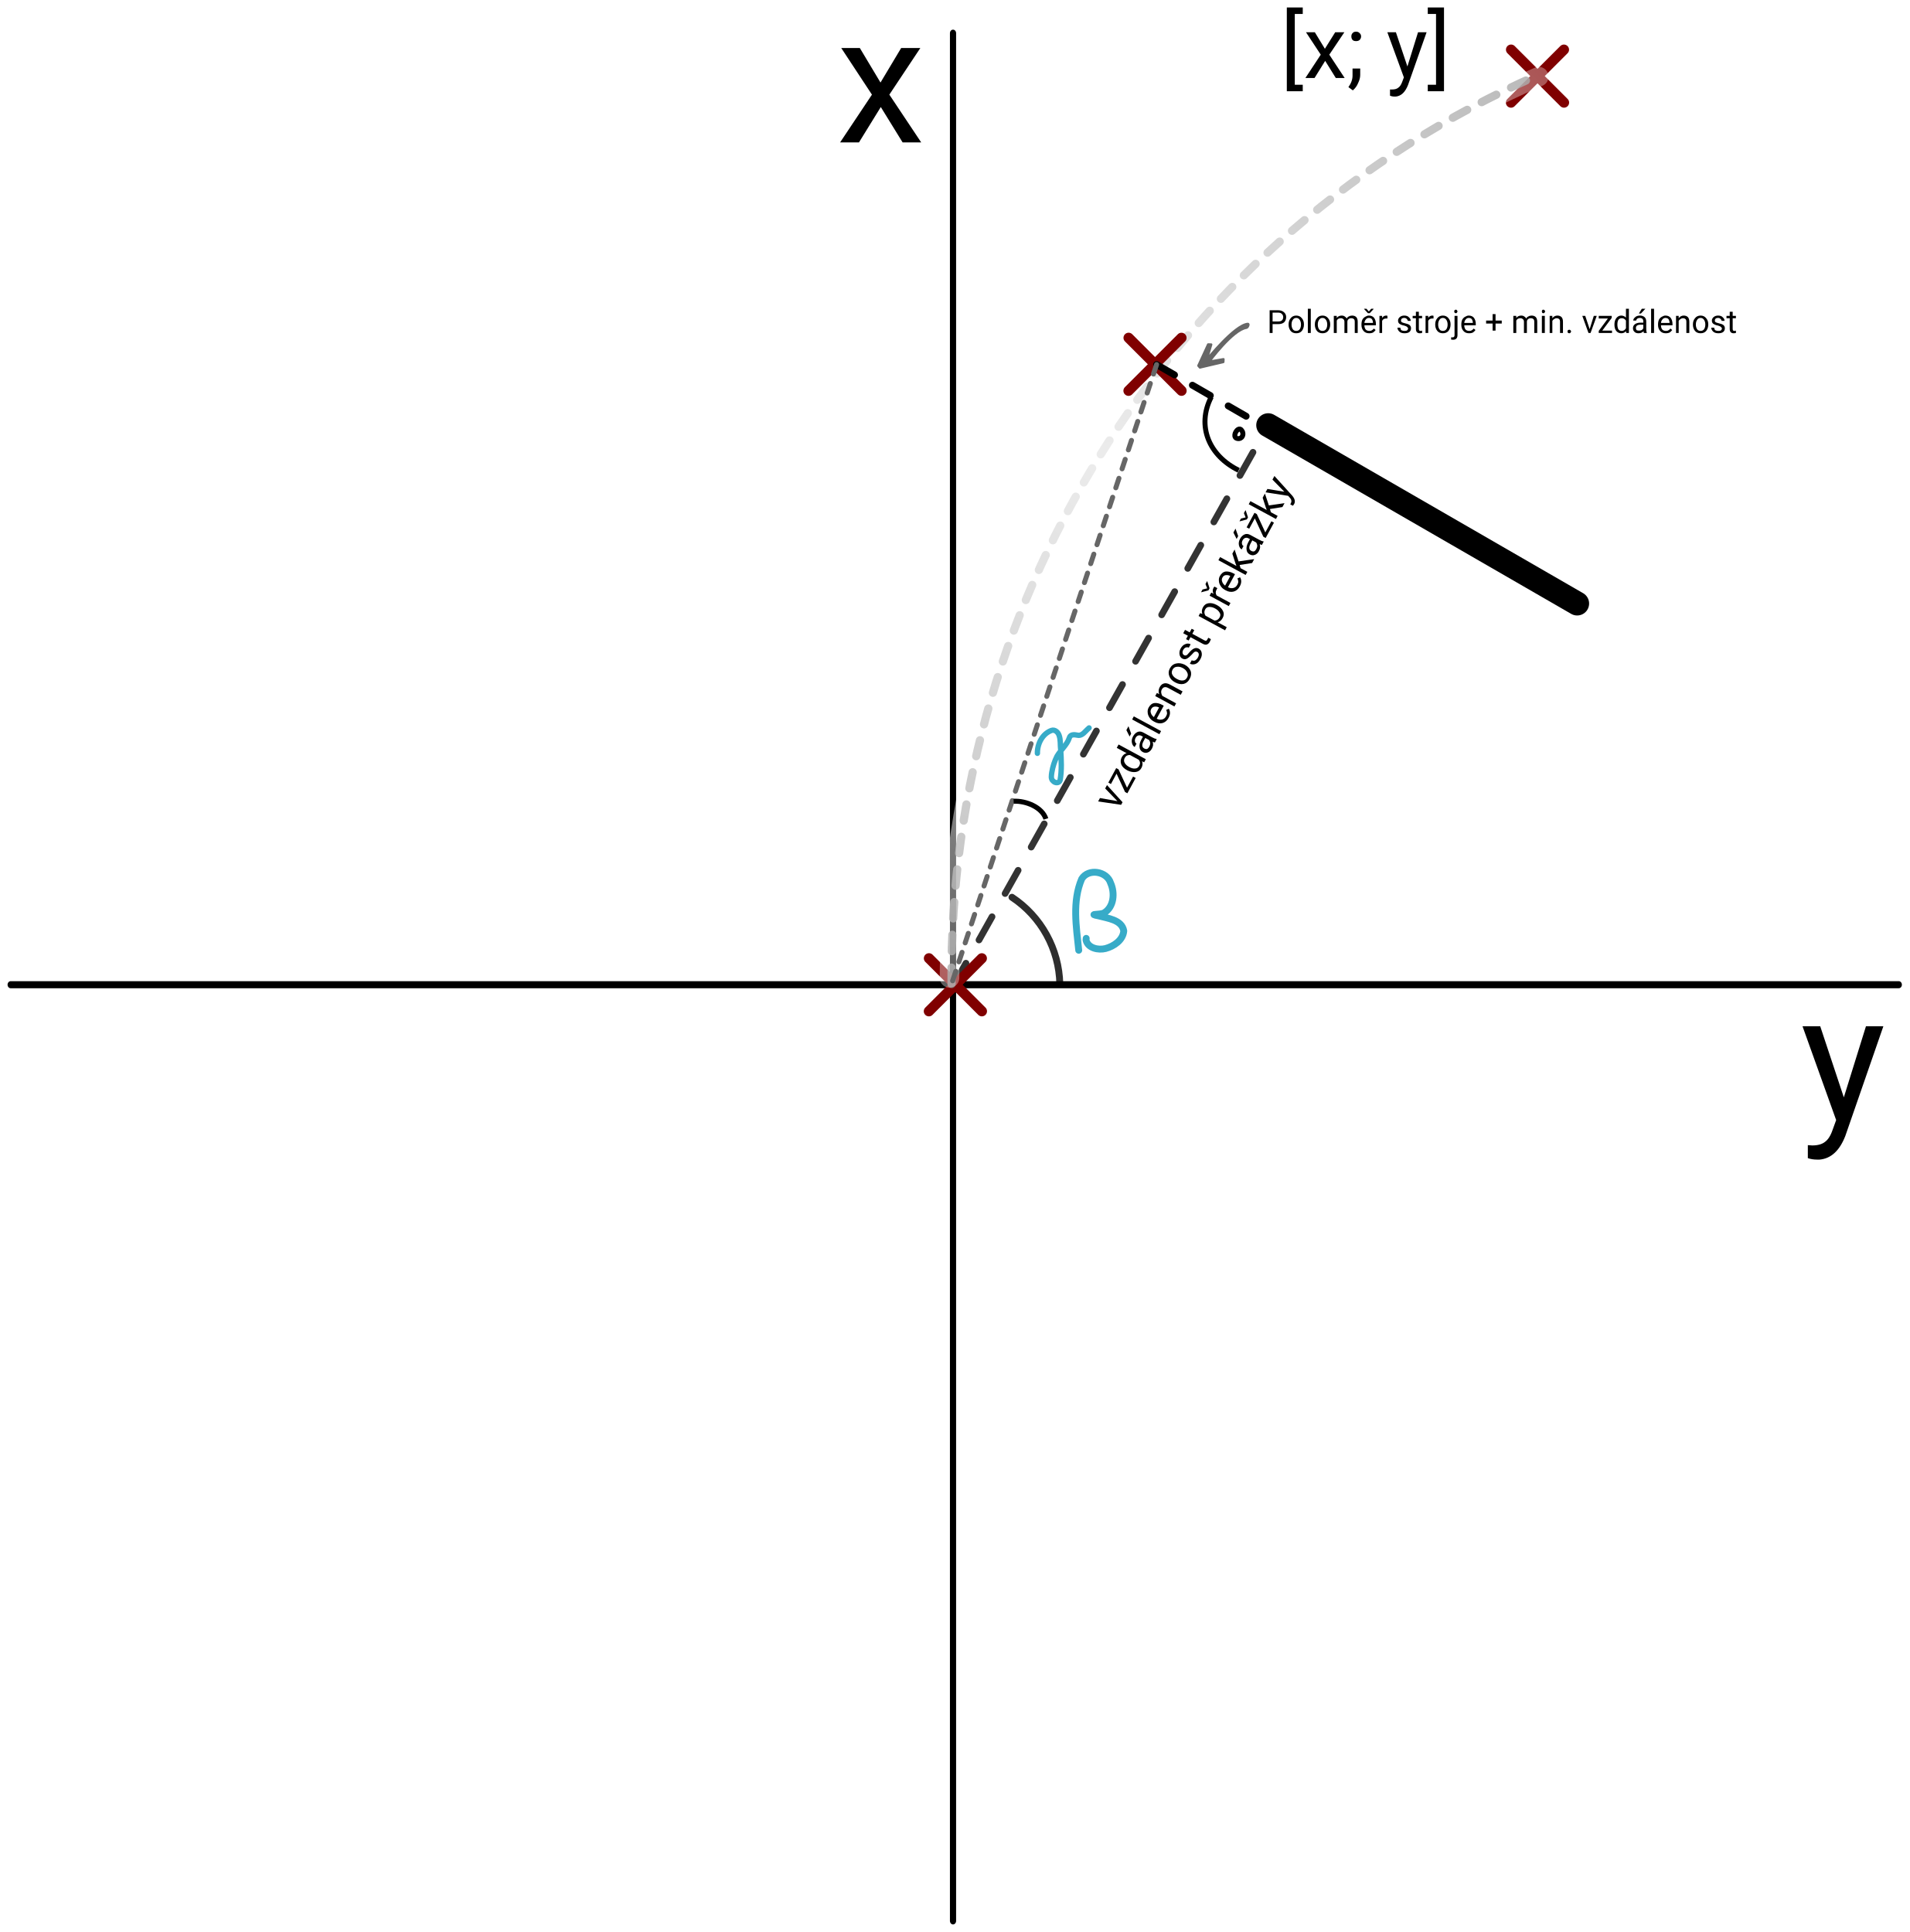
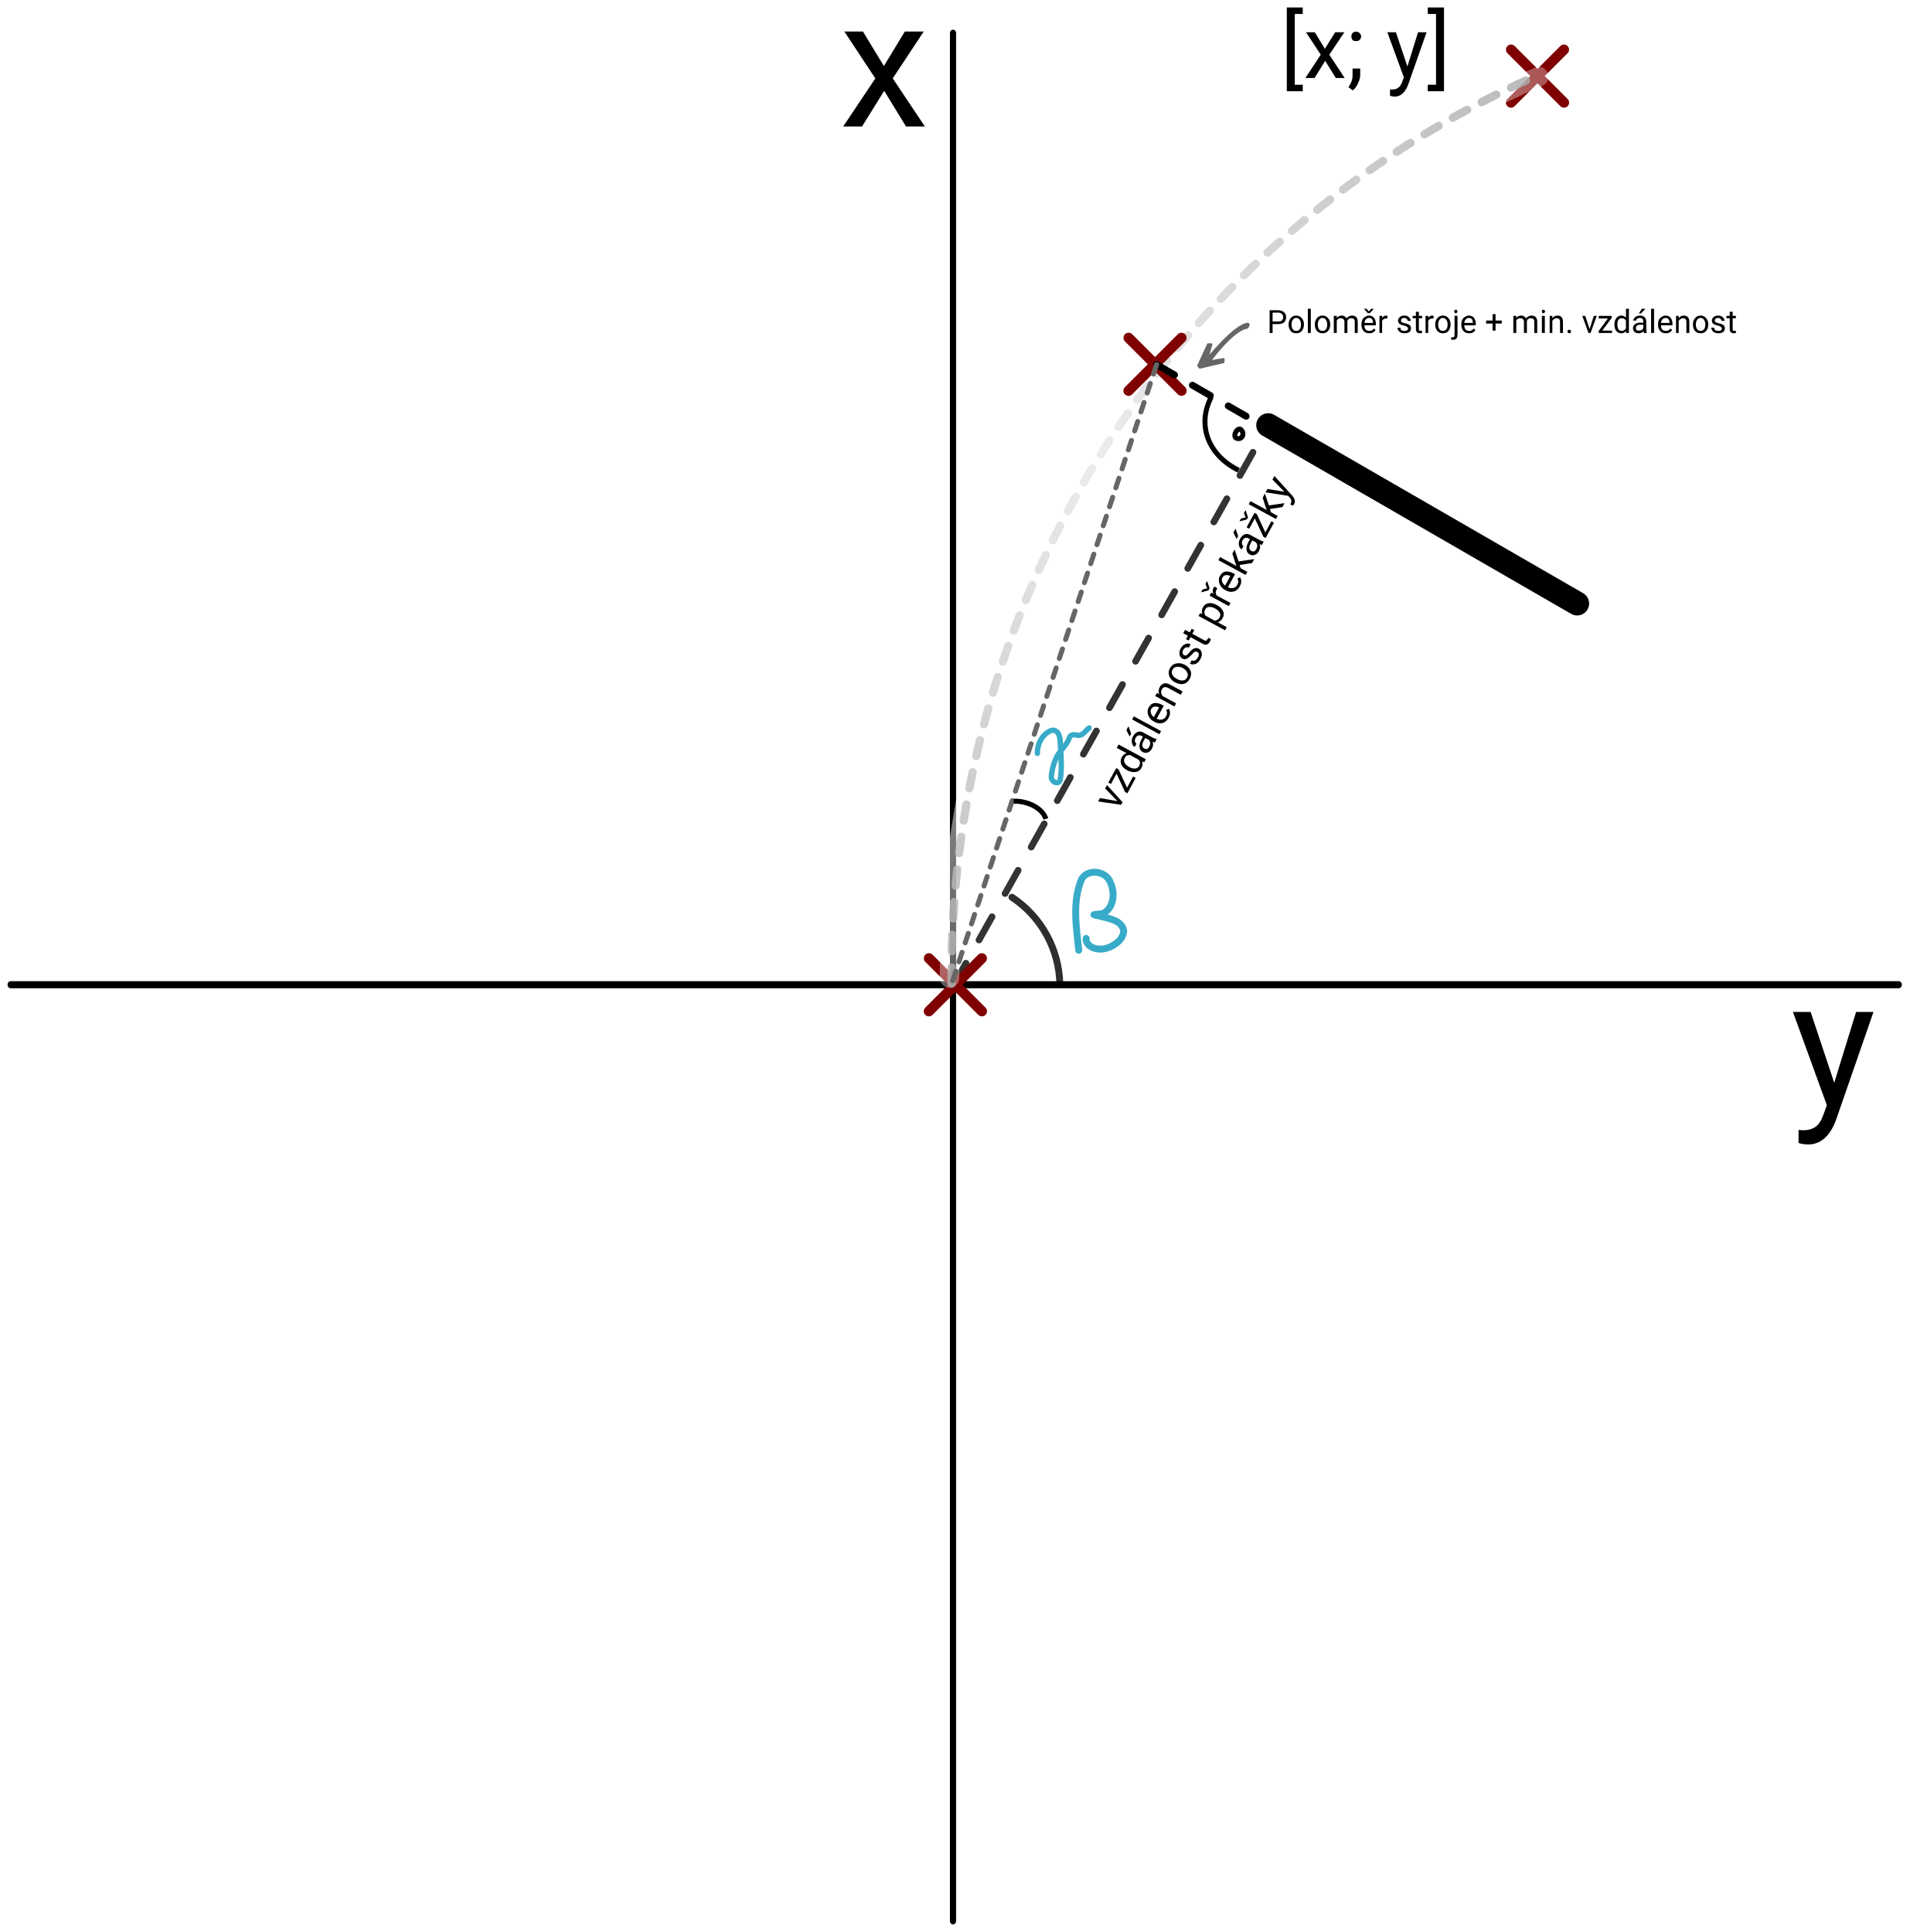
- <svg xmlns="http://www.w3.org/2000/svg" xmlns:xlink="http://www.w3.org/1999/xlink" id="svg3859" version="1.1" viewBox="0 0 101.127 102.344" height="102.344mm" width="101.127mm">
+ <svg xmlns="http://www.w3.org/2000/svg" xmlns:xlink="http://www.w3.org/1999/xlink" width="101.127mm" height="102.344mm" viewBox="0 0 101.127 102.344" version="1.1" id="svg3859">
  <defs id="defs3853">
-     <radialGradient gradientUnits="userSpaceOnUse" gradientTransform="matrix(1.943136,-2.592108,2.613147,1.958908,-286.2956,207.0938)" r="16.121" fy="85.71" fx="98.942" cy="85.71" cx="98.942" id="radialGradient2584" xlink:href="#linearGradient2824" />
+     <radialGradient xlink:href="#linearGradient2824" id="radialGradient2584" cx="98.942" cy="85.71" fx="98.942" fy="85.71" r="16.121" gradientTransform="matrix(1.943136,-2.592108,2.613147,1.958908,-286.2956,207.0938)" gradientUnits="userSpaceOnUse" />
    <linearGradient id="linearGradient2824">
-       <stop id="stop2820" offset="0" style="stop-color:#ffffff;stop-opacity:1;" />
-       <stop id="stop2822" offset="1" style="stop-color:#ffffff;stop-opacity:0;" />
+       <stop style="stop-color:#ffffff;stop-opacity:1;" offset="0" id="stop2820" />
+       <stop style="stop-color:#ffffff;stop-opacity:0;" offset="1" id="stop2822" />
    </linearGradient>
-     <radialGradient gradientUnits="userSpaceOnUse" gradientTransform="matrix(0.1064425,0.06832723,-1.427623,2.223999,251.657,-81.1742)" r="16.196" fy="88.139" fx="106.131" cy="88.139" cx="106.131" id="radialGradient2191" xlink:href="#linearGradient2824" />
-     <radialGradient gradientUnits="userSpaceOnUse" gradientTransform="matrix(2.581175,1.507947,-0.1314488,0.2250027,-140.1587,-72.58061)" r="9.682" fy="87.259" fx="115.498" cy="87.259" cx="115.498" id="radialGradient2216" xlink:href="#linearGradient2824" />
-     <radialGradient gradientUnits="userSpaceOnUse" gradientTransform="matrix(1.303165,2.37713,-1.660311,0.910198,184.5639,-182.0357)" r="1.668" fy="109.844" fx="95.013" cy="109.844" cx="95.013" id="radialGradient2795" xlink:href="#linearGradient2824" />
+     <radialGradient xlink:href="#linearGradient2824" id="radialGradient2191" cx="106.131" cy="88.139" fx="106.131" fy="88.139" r="16.196" gradientTransform="matrix(0.1064425,0.06832723,-1.427623,2.223999,251.657,-81.1742)" gradientUnits="userSpaceOnUse" />
+     <radialGradient xlink:href="#linearGradient2824" id="radialGradient2216" cx="115.498" cy="87.259" fx="115.498" fy="87.259" r="9.682" gradientTransform="matrix(2.581175,1.507947,-0.1314488,0.2250027,-140.1587,-72.58061)" gradientUnits="userSpaceOnUse" />
+     <radialGradient xlink:href="#linearGradient2824" id="radialGradient2795" cx="95.013" cy="109.844" fx="95.013" fy="109.844" r="1.668" gradientTransform="matrix(1.303165,2.37713,-1.660311,0.910198,184.5639,-182.0357)" gradientUnits="userSpaceOnUse" />
  </defs>
-   <g transform="translate(-71.1446,-93.97088)" id="layer1">
-     <g id="g884" transform="translate(36.0466,21.20463)" style="stroke:#800000" />
-     <path d="m 124.74,141.502 a 5.664,5.664 0 0 1 2.535,4.6" style="opacity:0.82;fill:none;stroke:url(#radialGradient2795);stroke-width:0.8;stroke-linecap:round;stroke-linejoin:bevel;stroke-miterlimit:4;stroke-dasharray:none;stroke-dashoffset:0;paint-order:stroke fill markers" id="path2154-9" />
-     <path style="fill:none;stroke:url(#radialGradient2216);stroke-width:3;stroke-linecap:round;stroke-linejoin:miter;stroke-miterlimit:4;stroke-dasharray:none;stroke-opacity:1" d="m 138.31,116.494 16.364,9.448" id="path2150-6" />
-     <path style="fill:none;stroke:url(#radialGradient2191);stroke-width:1.365;stroke-linecap:round;stroke-linejoin:miter;stroke-miterlimit:4;stroke-dasharray:none;stroke-dashoffset:0;stroke-opacity:1" d="M 121.612,146.225 152.638,97.97" id="path2152-3" />
-     <path id="path2152" d="m 121.612,146.225 16.698,-29.73" style="fill:none;stroke:#333333;stroke-width:0.353;stroke-linecap:round;stroke-linejoin:miter;stroke-miterlimit:4;stroke-dasharray:1.411, 1.411;stroke-dashoffset:0;stroke-opacity:1" />
-     <g transform="translate(37.17461,22.63383)" id="g844">
-       <g transform="matrix(1.238326,0,0,1.414644,-39.90555,-31.24053)" id="g839">
-         <path style="fill:none;stroke:#000000;stroke-width:0.264;stroke-linecap:round;stroke-linejoin:miter;stroke-miterlimit:4;stroke-dasharray:none;stroke-opacity:1" d="M 60.113,109.385 H 140.867" id="path833" />
-         <path style="fill:none;stroke:#000000;stroke-width:0.264;stroke-linecap:round;stroke-linejoin:miter;stroke-miterlimit:4;stroke-dasharray:none;stroke-opacity:1" d="M 100.417,73.753 V 144.442" id="path835" />
+   <g id="layer1" transform="translate(-71.1446,-93.97088)">
+     <g style="stroke:#800000" transform="translate(36.0466,21.20463)" id="g884" />
+     <path id="path2154-9" style="opacity:0.82;fill:none;stroke:url(#radialGradient2795);stroke-width:0.8;stroke-linecap:round;stroke-linejoin:bevel;stroke-miterlimit:4;stroke-dasharray:none;stroke-dashoffset:0;paint-order:stroke fill markers" d="m 124.74,141.502 a 5.664,5.664 0 0 1 2.535,4.6" />
+     <path id="path2150-6" d="m 138.31,116.494 16.364,9.448" style="fill:none;stroke:url(#radialGradient2216);stroke-width:3;stroke-linecap:round;stroke-linejoin:miter;stroke-miterlimit:4;stroke-dasharray:none;stroke-opacity:1" />
+     <path id="path2152-3" d="M 121.612,146.225 152.638,97.97" style="fill:none;stroke:url(#radialGradient2191);stroke-width:1.365;stroke-linecap:round;stroke-linejoin:miter;stroke-miterlimit:4;stroke-dasharray:none;stroke-dashoffset:0;stroke-opacity:1" />
+     <path style="fill:none;stroke:#333333;stroke-width:0.353;stroke-linecap:round;stroke-linejoin:miter;stroke-miterlimit:4;stroke-dasharray:1.411, 1.411;stroke-dashoffset:0;stroke-opacity:1" d="m 121.612,146.225 16.698,-29.73" id="path2152" />
+     <g id="g844" transform="translate(37.17461,22.63383)">
+       <g id="g839" transform="matrix(1.238326,0,0,1.414644,-39.90555,-31.24053)">
+         <path id="path833" d="M 60.113,109.385 H 140.867" style="fill:none;stroke:#000000;stroke-width:0.264;stroke-linecap:round;stroke-linejoin:miter;stroke-miterlimit:4;stroke-dasharray:none;stroke-opacity:1" />
+         <path id="path835" d="M 100.417,73.753 V 144.442" style="fill:none;stroke:#000000;stroke-width:0.264;stroke-linecap:round;stroke-linejoin:miter;stroke-miterlimit:4;stroke-dasharray:none;stroke-opacity:1" />
      </g>
    </g>
-     <g style="stroke:#800000" transform="translate(5.253879,-27.22431)" id="g884-7">
-       <path style="fill:none;stroke:#800000;stroke-width:0.542;stroke-linecap:round;stroke-linejoin:round;stroke-miterlimit:4;stroke-dasharray:none;stroke-opacity:1" d="m 115.086,174.764 2.803,-2.803" id="path865-5" />
-       <path id="path865-6-3" d="m 117.893,174.763 -2.803,-2.803" style="fill:none;stroke:#800000;stroke-width:0.542;stroke-linecap:round;stroke-linejoin:round;stroke-miterlimit:4;stroke-dasharray:none;stroke-opacity:1" />
+     <g id="g884-7" transform="translate(5.253879,-27.22431)" style="stroke:#800000">
+       <path id="path865-5" d="m 115.086,174.764 2.803,-2.803" style="fill:none;stroke:#800000;stroke-width:0.542;stroke-linecap:round;stroke-linejoin:round;stroke-miterlimit:4;stroke-dasharray:none;stroke-opacity:1" />
+       <path style="fill:none;stroke:#800000;stroke-width:0.542;stroke-linecap:round;stroke-linejoin:round;stroke-miterlimit:4;stroke-dasharray:none;stroke-opacity:1" d="m 117.893,174.763 -2.803,-2.803" id="path865-6-3" />
    </g>
-     <g style="stroke:#800000" transform="translate(36.08366,-75.3588)" id="g884-5">
-       <path style="fill:none;stroke:#800000;stroke-width:0.542;stroke-linecap:round;stroke-linejoin:round;stroke-miterlimit:4;stroke-dasharray:none;stroke-opacity:1" d="m 115.086,174.764 2.803,-2.803" id="path865-62" />
-       <path id="path865-6-9" d="m 117.893,174.763 -2.803,-2.803" style="fill:none;stroke:#800000;stroke-width:0.542;stroke-linecap:round;stroke-linejoin:round;stroke-miterlimit:4;stroke-dasharray:none;stroke-opacity:1" />
+     <g id="g884-5" transform="translate(36.08366,-75.3588)" style="stroke:#800000">
+       <path id="path865-62" d="m 115.086,174.764 2.803,-2.803" style="fill:none;stroke:#800000;stroke-width:0.542;stroke-linecap:round;stroke-linejoin:round;stroke-miterlimit:4;stroke-dasharray:none;stroke-opacity:1" />
+       <path style="fill:none;stroke:#800000;stroke-width:0.542;stroke-linecap:round;stroke-linejoin:round;stroke-miterlimit:4;stroke-dasharray:none;stroke-opacity:1" d="m 117.893,174.763 -2.803,-2.803" id="path865-6-9" />
    </g>
-     <text xml:space="preserve" style="font-size:9.446px;line-height:1.25;font-family:Roboto;-inkscape-font-specification:Roboto;letter-spacing:0px;word-spacing:0px;stroke-width:0.644" x="115.448" y="101.519" id="text921">
-       <tspan id="tspan919" x="115.448" y="101.519" style="stroke-width:0.644">x</tspan>
+     <text id="text921" y="152.576" x="166.006" style="font-size:9.446px;line-height:1.25;font-family:Roboto;-inkscape-font-specification:Roboto;letter-spacing:0px;word-spacing:0px;stroke-width:0.644" xml:space="preserve">
+       <tspan style="stroke-width:0.644" y="152.576" x="166.006" id="tspan919">y</tspan>
    </text>
-     <text xml:space="preserve" style="font-size:9.517px;line-height:1.25;font-family:Roboto;-inkscape-font-specification:Roboto;letter-spacing:0px;word-spacing:0px;stroke-width:0.649" x="166.501" y="153.369" id="text929">
-       <tspan id="tspan927" x="166.501" y="153.369" style="stroke-width:0.649">y</tspan>
+     <text id="text929" y="100.672" x="115.612" style="font-size:9.517px;line-height:1.25;font-family:Roboto;-inkscape-font-specification:Roboto;letter-spacing:0px;word-spacing:0px;stroke-width:0.649" xml:space="preserve">
+       <tspan style="stroke-width:0.649" y="100.672" x="115.612" id="tspan927">x</tspan>
    </text>
-     <path id="path2150" d="m 138.31,116.494 16.364,9.448" style="fill:none;stroke:#000000;stroke-width:1.265;stroke-linecap:round;stroke-linejoin:miter;stroke-miterlimit:4;stroke-dasharray:none;stroke-opacity:1" />
-     <path d="m 124.74,141.502 a 5.664,5.664 0 0 1 2.535,4.6" id="path2154" style="opacity:0.82;fill:none;stroke:#000000;stroke-width:0.365;stroke-linecap:round;stroke-linejoin:round;stroke-miterlimit:4;stroke-dasharray:none;stroke-dashoffset:0;paint-order:stroke fill markers" />
-     <path style="opacity:0.82;fill:none;stroke:#808080;stroke-width:0.435;stroke-linecap:round;stroke-linejoin:bevel;stroke-dasharray:0.869, 0.869;paint-order:stroke fill markers" id="path3685" d="M 121.541,146.097 A 52.126,52.126 0 0 1 152.539,97.975" />
-     <path d="M 121.432,145.771 A 51.828,52.197 0 0 1 152.638,98.032" style="opacity:0.82;fill:none;stroke:url(#radialGradient2584);stroke-width:1.037;stroke-linecap:round;stroke-linejoin:round;stroke-miterlimit:4;stroke-dasharray:none;stroke-dashoffset:0;paint-order:stroke fill markers" id="path2556-2" />
-     <text xml:space="preserve" style="font-size:4.592px;line-height:1.25;font-family:Roboto;-inkscape-font-specification:Roboto;letter-spacing:0px;word-spacing:0px;stroke-width:0.313" x="138.967" y="98.102" id="text955">
-       <tspan id="tspan953" x="138.967" y="98.102" style="stroke-width:0.313">[x; y]</tspan>
+     <path style="fill:none;stroke:#000000;stroke-width:1.265;stroke-linecap:round;stroke-linejoin:miter;stroke-miterlimit:4;stroke-dasharray:none;stroke-opacity:1" d="m 138.31,116.494 16.364,9.448" id="path2150" />
+     <path style="opacity:0.82;fill:none;stroke:#000000;stroke-width:0.365;stroke-linecap:round;stroke-linejoin:round;stroke-miterlimit:4;stroke-dasharray:none;stroke-dashoffset:0;paint-order:stroke fill markers" id="path2154" d="m 124.74,141.502 a 5.664,5.664 0 0 1 2.535,4.6" />
+     <path d="M 121.541,146.097 A 52.126,52.126 0 0 1 152.539,97.975" id="path3685" style="opacity:0.82;fill:none;stroke:#808080;stroke-width:0.435;stroke-linecap:round;stroke-linejoin:bevel;stroke-dasharray:0.869, 0.869;paint-order:stroke fill markers" />
+     <path id="path2556-2" style="opacity:0.82;fill:none;stroke:url(#radialGradient2584);stroke-width:1.037;stroke-linecap:round;stroke-linejoin:round;stroke-miterlimit:4;stroke-dasharray:none;stroke-dashoffset:0;paint-order:stroke fill markers" d="M 121.432,145.771 A 51.828,52.197 0 0 1 152.638,98.032" />
+     <text id="text955" y="98.102" x="138.967" style="font-size:4.592px;line-height:1.25;font-family:Roboto;-inkscape-font-specification:Roboto;letter-spacing:0px;word-spacing:0px;stroke-width:0.313" xml:space="preserve">
+       <tspan style="stroke-width:0.313" y="98.102" x="138.967" id="tspan953">[x; y]</tspan>
    </text>
-     <g id="g884-5-7" transform="translate(15.82721,-60.09345)" style="stroke:#800000">
-       <path id="path865-62-0" d="m 115.086,174.764 2.803,-2.803" style="fill:none;stroke:#800000;stroke-width:0.542;stroke-linecap:round;stroke-linejoin:round;stroke-miterlimit:4;stroke-dasharray:none;stroke-opacity:1" />
-       <path style="fill:none;stroke:#800000;stroke-width:0.542;stroke-linecap:round;stroke-linejoin:round;stroke-miterlimit:4;stroke-dasharray:none;stroke-opacity:1" d="m 117.893,174.763 -2.803,-2.803" id="path865-6-9-9" />
+     <g style="stroke:#800000" transform="translate(15.82721,-60.09345)" id="g884-5-7">
+       <path style="fill:none;stroke:#800000;stroke-width:0.542;stroke-linecap:round;stroke-linejoin:round;stroke-miterlimit:4;stroke-dasharray:none;stroke-opacity:1" d="m 115.086,174.764 2.803,-2.803" id="path865-62-0" />
+       <path id="path865-6-9-9" d="m 117.893,174.763 -2.803,-2.803" style="fill:none;stroke:#800000;stroke-width:0.542;stroke-linecap:round;stroke-linejoin:round;stroke-miterlimit:4;stroke-dasharray:none;stroke-opacity:1" />
    </g>
-     <path id="path4593" d="m 132.4,113.282 7.614,4.396" style="fill:none;stroke:#000000;stroke-width:0.365;stroke-linecap:round;stroke-linejoin:miter;stroke-miterlimit:4;stroke-dasharray:1.095, 1.095;stroke-dashoffset:0;stroke-opacity:1" />
-     <path id="path4595" d="m 132.4,113.282 -10.859,32.815" style="fill:none;stroke:#666666;stroke-width:0.265;stroke-linecap:round;stroke-linejoin:miter;stroke-miterlimit:4;stroke-dasharray:0.529, 0.529;stroke-dashoffset:0;stroke-opacity:1" />
-     <path d="m 128.276,144.309 c -0.129,-1.25 -0.353,-2.584 0.158,-3.78 0.355,-0.574 1.337,-0.41 1.532,0.223 0.231,0.52 0.18,1.258 -0.347,1.578 -0.208,0.113 -0.889,0.043 -0.306,0.154 0.48,0.132 1.247,0.204 1.348,0.799 -0.038,0.49 -0.526,0.817 -0.965,0.934 -0.379,0.095 -0.928,-0.013 -1.032,-0.445 l 0.007,-0.093" style="fill:none;stroke:#37abc8;stroke-width:0.365;stroke-linecap:round;stroke-linejoin:round;stroke-miterlimit:4;stroke-dasharray:none;stroke-opacity:1" id="path4597" />
-     <path id="path4611" d="m 124.829,136.415 c 0.661,-0.032 1.51,0.32 1.708,0.936" style="fill:none;stroke:#000000;stroke-width:0.265px;stroke-linecap:butt;stroke-linejoin:miter;stroke-opacity:1" />
-     <path d="m 126.087,133.876 c -0.008,-0.494 0.257,-1.028 0.738,-1.209 0.183,-0.071 0.361,0.093 0.412,0.261 0.086,0.241 0.053,0.502 0.083,0.753 0.034,0.542 0.064,1.091 -0.031,1.628 -0.05,0.16 -0.263,0.15 -0.36,0.043 -0.15,-0.114 -0.099,-0.309 -0.079,-0.467 0.05,-0.296 0.14,-0.588 0.276,-0.855 0.198,-0.34 0.532,-0.596 0.654,-0.98 0.053,-0.186 0.269,-0.167 0.417,-0.136 0.182,0.049 0.327,-0.082 0.442,-0.205 0.061,-0.06 0.12,-0.123 0.185,-0.178" style="fill:none;stroke:#37abc8;stroke-width:0.284;stroke-linecap:round;stroke-linejoin:round;stroke-miterlimit:4;stroke-dasharray:none;stroke-opacity:1" id="path4613" />
-     <text id="text4635" y="111.612" x="138.246" style="font-size:1.707px;line-height:1.25;font-family:Roboto;-inkscape-font-specification:Roboto;letter-spacing:0px;word-spacing:0px;stroke-width:0.116" xml:space="preserve">
-       <tspan style="stroke-width:0.116" y="111.612" x="138.246" id="tspan4633">Poloměr stroje + min. vzdálenost </tspan>
+     <path style="fill:none;stroke:#000000;stroke-width:0.365;stroke-linecap:round;stroke-linejoin:miter;stroke-miterlimit:4;stroke-dasharray:1.095, 1.095;stroke-dashoffset:0;stroke-opacity:1" d="m 132.4,113.282 7.614,4.396" id="path4593" />
+     <path style="fill:none;stroke:#666666;stroke-width:0.265;stroke-linecap:round;stroke-linejoin:miter;stroke-miterlimit:4;stroke-dasharray:0.529, 0.529;stroke-dashoffset:0;stroke-opacity:1" d="m 132.4,113.282 -10.859,32.815" id="path4595" />
+     <path id="path4597" style="fill:none;stroke:#37abc8;stroke-width:0.365;stroke-linecap:round;stroke-linejoin:round;stroke-miterlimit:4;stroke-dasharray:none;stroke-opacity:1" d="m 128.276,144.309 c -0.129,-1.25 -0.353,-2.584 0.158,-3.78 0.355,-0.574 1.337,-0.41 1.532,0.223 0.231,0.52 0.18,1.258 -0.347,1.578 -0.208,0.113 -0.889,0.043 -0.306,0.154 0.48,0.132 1.247,0.204 1.348,0.799 -0.038,0.49 -0.526,0.817 -0.965,0.934 -0.379,0.095 -0.928,-0.013 -1.032,-0.445 l 0.007,-0.093" />
+     <path style="fill:none;stroke:#000000;stroke-width:0.265px;stroke-linecap:butt;stroke-linejoin:miter;stroke-opacity:1" d="m 124.829,136.415 c 0.661,-0.032 1.51,0.32 1.708,0.936" id="path4611" />
+     <path id="path4613" style="fill:none;stroke:#37abc8;stroke-width:0.284;stroke-linecap:round;stroke-linejoin:round;stroke-miterlimit:4;stroke-dasharray:none;stroke-opacity:1" d="m 126.087,133.876 c -0.008,-0.494 0.257,-1.028 0.738,-1.209 0.183,-0.071 0.361,0.093 0.412,0.261 0.086,0.241 0.053,0.502 0.083,0.753 0.034,0.542 0.064,1.091 -0.031,1.628 -0.05,0.16 -0.263,0.15 -0.36,0.043 -0.15,-0.114 -0.099,-0.309 -0.079,-0.467 0.05,-0.296 0.14,-0.588 0.276,-0.855 0.198,-0.34 0.532,-0.596 0.654,-0.98 0.053,-0.186 0.269,-0.167 0.417,-0.136 0.182,0.049 0.327,-0.082 0.442,-0.205 0.061,-0.06 0.12,-0.123 0.185,-0.178" />
+     <text xml:space="preserve" style="font-size:1.707px;line-height:1.25;font-family:Roboto;-inkscape-font-specification:Roboto;letter-spacing:0px;word-spacing:0px;stroke-width:0.116" x="138.246" y="111.612" id="text4635">
+       <tspan id="tspan4633" x="138.246" y="111.612" style="stroke-width:0.116">Poloměr stroje + min. vzdálenost </tspan>
    </text>
-     <g transform="rotate(49.17977,137.707,110.4707)" style="font-size:3.881px;line-height:1.25;font-family:Roboto;-inkscape-font-specification:Roboto;letter-spacing:0px;word-spacing:0px;stroke-width:0.265" id="text4639" aria-label="↓">
-       <path id="path4641" style="fill:#666666;stroke:#666666;stroke-width:0.122;stroke-linecap:round;stroke-linejoin:round;stroke-miterlimit:4;stroke-dasharray:none" d="m 137.984,114.691 h -0.127 l -0.514,-1.13 0.111,-0.119 0.457,0.717 c 0,0 -0.435,-2.329 -0.018,-2.899 0.047,-0.064 0.15,0.126 0.107,0.194 -0.394,0.615 0.072,2.661 0.072,2.661 l 0.394,-0.656 0.108,0.103 z" />
+     <g aria-label="↓" id="text4639" style="font-size:3.881px;line-height:1.25;font-family:Roboto;-inkscape-font-specification:Roboto;letter-spacing:0px;word-spacing:0px;stroke-width:0.265" transform="rotate(49.17977,137.707,110.4707)">
+       <path d="m 137.984,114.691 h -0.127 l -0.514,-1.13 0.111,-0.119 0.457,0.717 c 0,0 -0.435,-2.329 -0.018,-2.899 0.047,-0.064 0.15,0.126 0.107,0.194 -0.394,0.615 0.072,2.661 0.072,2.661 l 0.394,-0.656 0.108,0.103 z" style="fill:#666666;stroke:#666666;stroke-width:0.122;stroke-linecap:round;stroke-linejoin:round;stroke-miterlimit:4;stroke-dasharray:none" id="path4641" />
    </g>
-     <text transform="rotate(-61.56183)" id="text4656" y="179.822" x="-58.417" style="font-size:2.18px;line-height:1.25;font-family:Roboto;-inkscape-font-specification:Roboto;letter-spacing:0px;word-spacing:0px;stroke-width:0.149" xml:space="preserve">
-       <tspan style="stroke-width:0.149" y="179.822" x="-58.417" id="tspan4654">vzdálenost překážky</tspan>
+     <text xml:space="preserve" style="font-size:2.18px;line-height:1.25;font-family:Roboto;-inkscape-font-specification:Roboto;letter-spacing:0px;word-spacing:0px;stroke-width:0.149" x="-58.417" y="179.822" id="text4656" transform="rotate(-61.56183)">
+       <tspan id="tspan4654" x="-58.417" y="179.822" style="stroke-width:0.149">vzdálenost překážky</tspan>
    </text>
-     <path id="path4658" d="m 135.294,115.002 c -0.796,1.549 -0.102,3.121 1.453,3.881" style="fill:none;stroke:#000000;stroke-width:0.265px;stroke-linecap:butt;stroke-linejoin:miter;stroke-opacity:1" />
-     <path d="m 136.661,117.194 c -0.059,-0.012 -0.108,-0.062 -0.115,-0.123 -0.013,-0.1 0.03,-0.198 0.09,-0.276 0.042,-0.052 0.102,-0.105 0.173,-0.096 0.058,0.01 0.094,0.063 0.122,0.109 0.062,0.106 0.053,0.256 -0.041,0.341 -0.061,0.057 -0.152,0.068 -0.23,0.045 z" style="fill:none;stroke:#000000;stroke-width:0.265px;stroke-linecap:butt;stroke-linejoin:miter;stroke-opacity:1" id="path4660" />
+     <path style="fill:none;stroke:#000000;stroke-width:0.265px;stroke-linecap:butt;stroke-linejoin:miter;stroke-opacity:1" d="m 135.294,115.002 c -0.796,1.549 -0.102,3.121 1.453,3.881" id="path4658" />
+     <path id="path4660" style="fill:none;stroke:#000000;stroke-width:0.265px;stroke-linecap:butt;stroke-linejoin:miter;stroke-opacity:1" d="m 136.661,117.194 c -0.059,-0.012 -0.108,-0.062 -0.115,-0.123 -0.013,-0.1 0.03,-0.198 0.09,-0.276 0.042,-0.052 0.102,-0.105 0.173,-0.096 0.058,0.01 0.094,0.063 0.122,0.109 0.062,0.106 0.053,0.256 -0.041,0.341 -0.061,0.057 -0.152,0.068 -0.23,0.045 z" />
  </g>
</svg>
